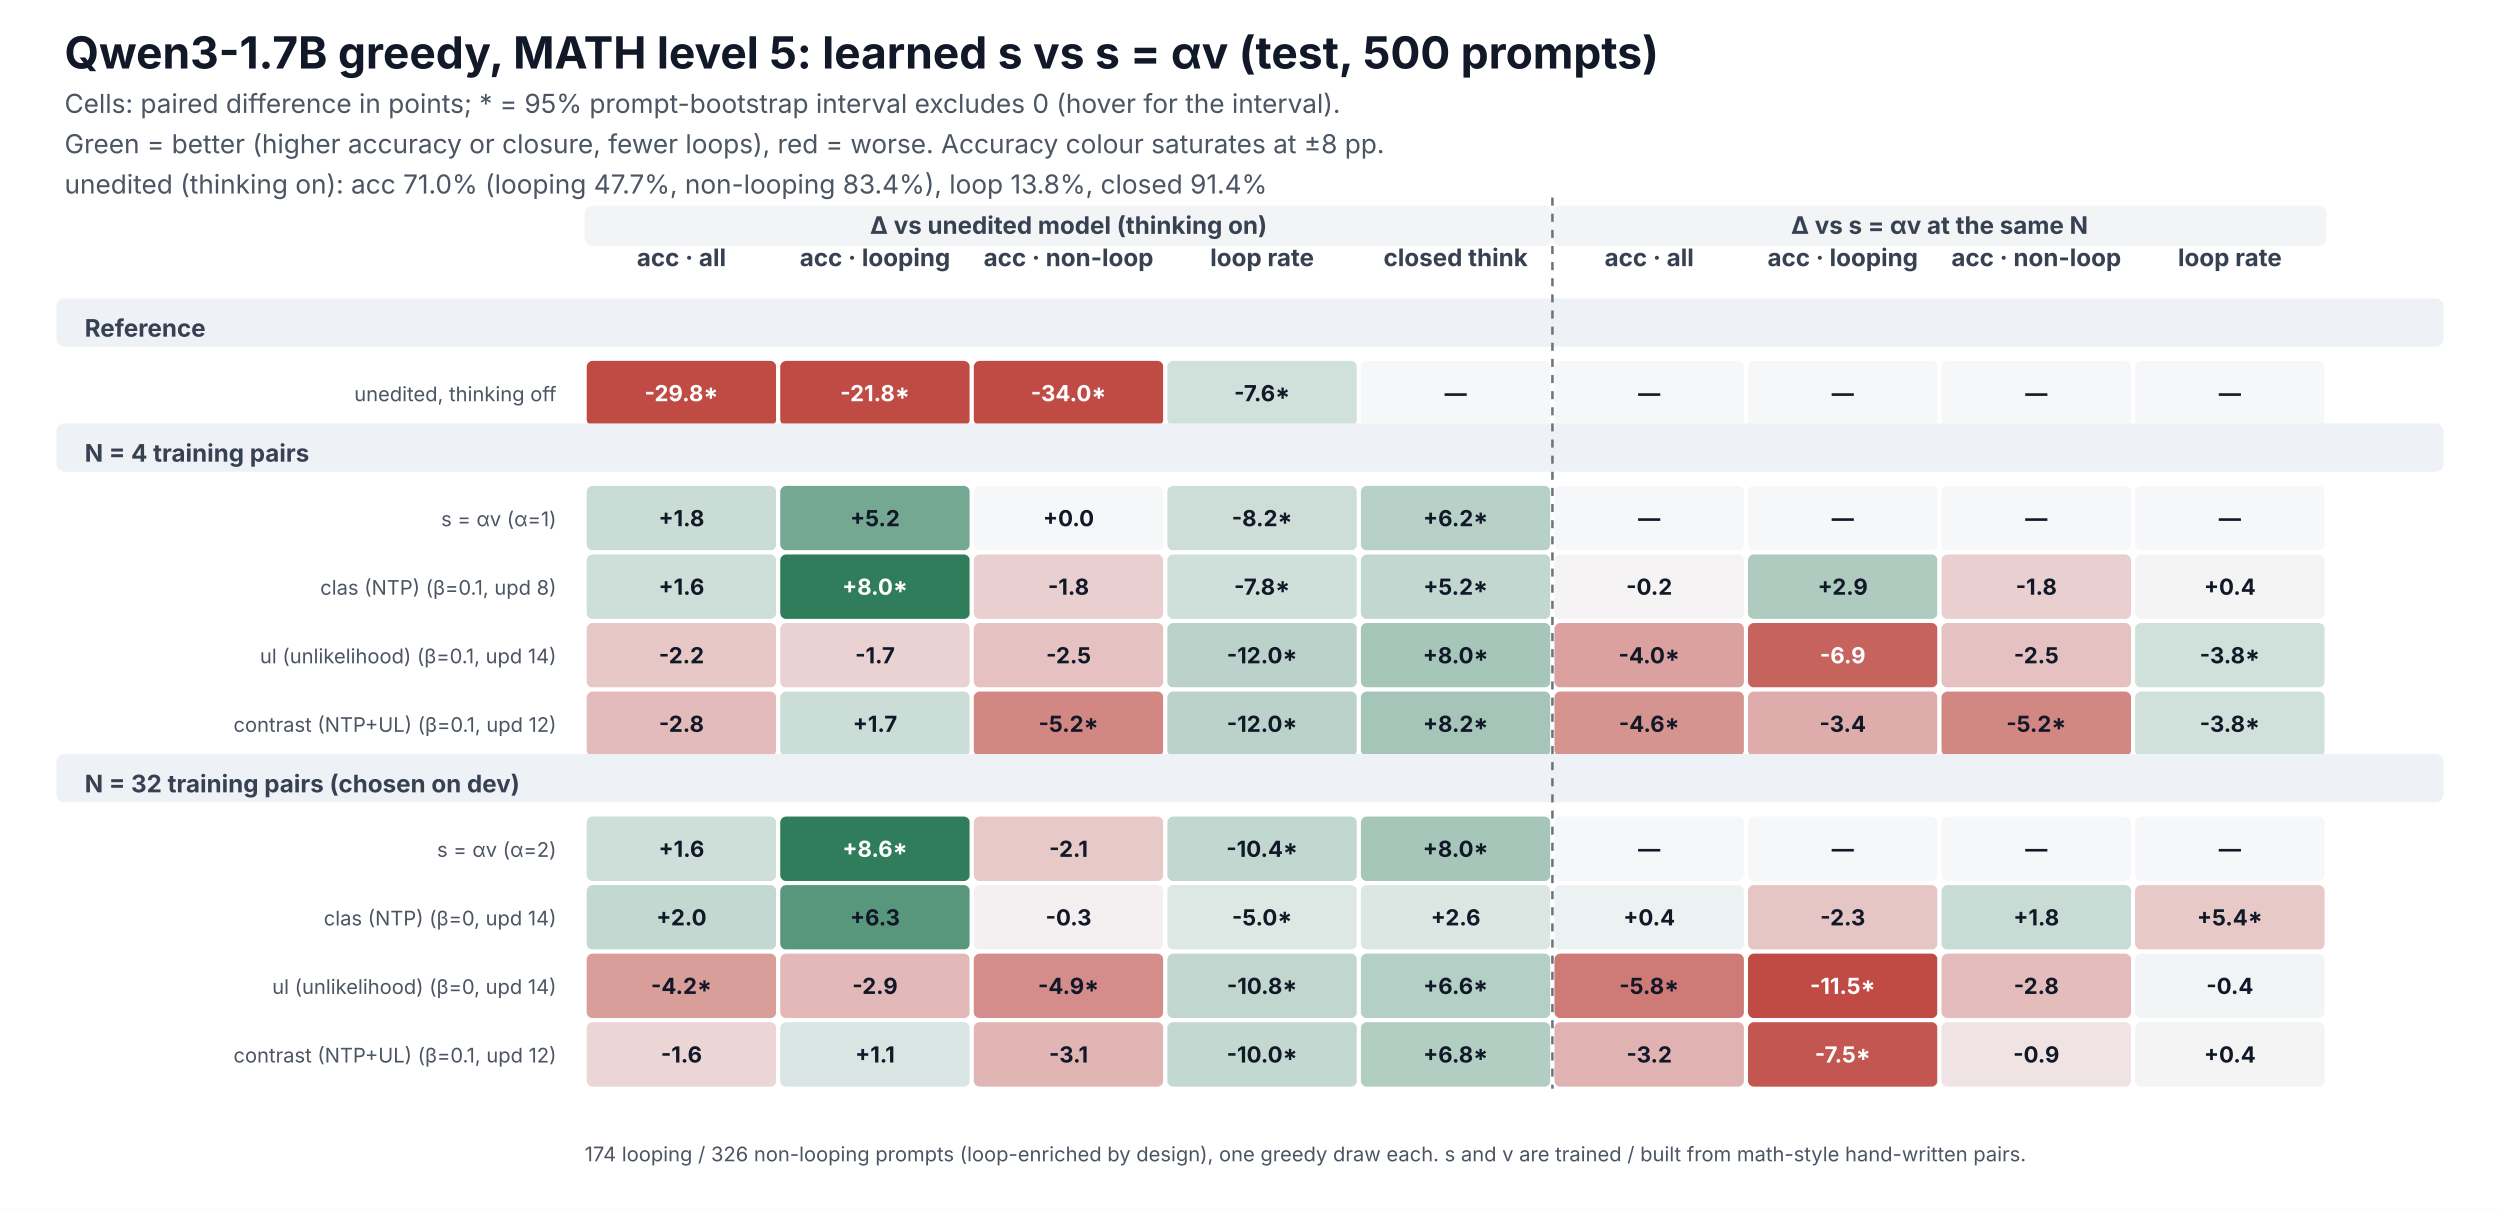
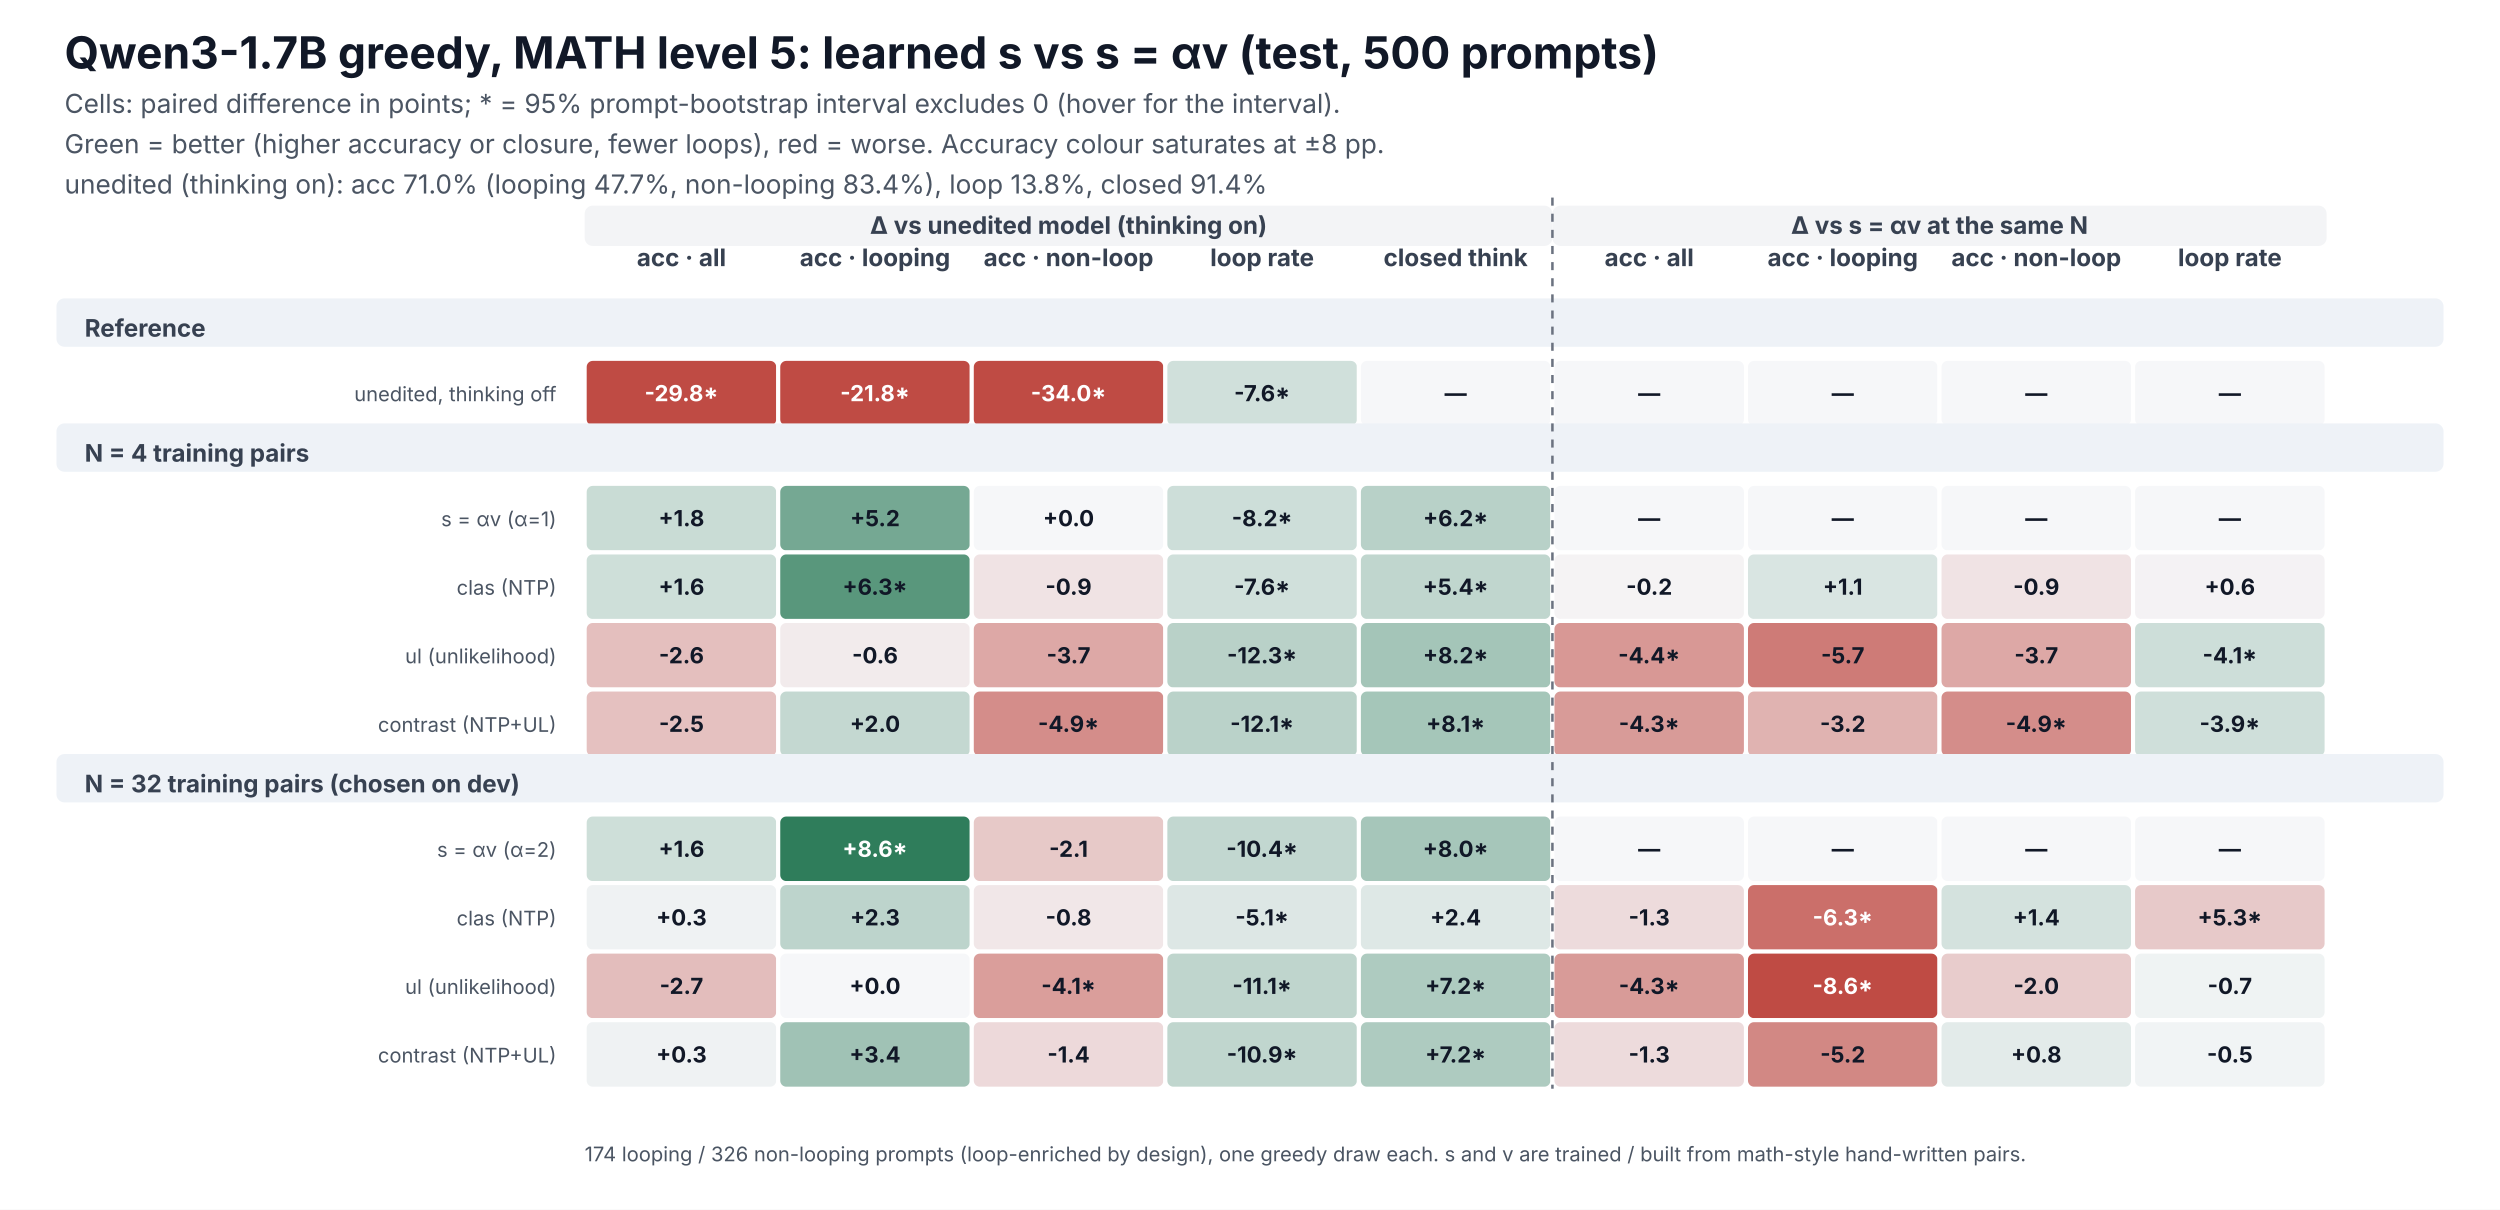
<svg xmlns="http://www.w3.org/2000/svg" width="1240" height="600" viewBox="0 0 1240 600" role="img">
  <style>
      text { font-family: Inter, ui-sans-serif, system-ui, -apple-system, BlinkMacSystemFont, "Segoe UI", sans-serif; fill: #111827; }
      .title { font-size: 22px; font-weight: 700; }
      .subtitle { font-size: 13px; fill: #4b5563; }
      .label { font-size: 12px; fill: #374151; }
      .small { font-size: 10px; fill: #4b5563; }
      .cell { stroke: #ffffff; stroke-width: 2; rx: 4; ry: 4; }
      .group-separator { stroke: #6b7280; stroke-width: 1.25; stroke-dasharray: 4 4; }
    </style>
  <rect width="100%" height="100%" fill="#ffffff" />
  <text x="32" y="34" class="title">Qwen3-1.7B greedy, MATH level 5: learned s vs s = αv (test, 500 prompts)</text>
  <text x="32" y="56" class="subtitle">Cells: paired difference in points; * = 95% prompt-bootstrap interval excludes 0 (hover for the interval).</text>
  <text x="32" y="76" class="subtitle">Green = better (higher accuracy or closure, fewer loops), red = worse. Accuracy colour saturates at ±8 pp.</text>
  <text x="32" y="96" class="subtitle">unedited (thinking on): acc 71.0% (looping 47.7%, non-looping 83.4%), loop 13.8%, closed 91.4%</text>
  <rect x="290" y="102" width="480" height="20" fill="#f3f4f6" rx="4" />
  <text x="530.0" y="116" class="label" font-weight="700" text-anchor="middle">Δ vs unedited model (thinking on)</text>
  <rect x="770" y="102" width="384" height="20" fill="#f3f4f6" rx="4" />
  <text x="962.0" y="116" class="label" font-weight="700" text-anchor="middle">Δ vs s = αv at the same N</text>
  <text x="338.0" y="132" class="label" font-weight="700" text-anchor="middle">acc · all</text>
  <text x="434.0" y="132" class="label" font-weight="700" text-anchor="middle">acc · looping</text>
  <text x="530.0" y="132" class="label" font-weight="700" text-anchor="middle">acc · non-loop</text>
  <text x="626.0" y="132" class="label" font-weight="700" text-anchor="middle">loop rate</text>
  <text x="722.0" y="132" class="label" font-weight="700" text-anchor="middle">closed think</text>
  <text x="818.0" y="132" class="label" font-weight="700" text-anchor="middle">acc · all</text>
  <text x="914.0" y="132" class="label" font-weight="700" text-anchor="middle">acc · looping</text>
  <text x="1010.0" y="132" class="label" font-weight="700" text-anchor="middle">acc · non-loop</text>
  <text x="1106.0" y="132" class="label" font-weight="700" text-anchor="middle">loop rate</text>
  <rect x="28" y="148" width="1184" height="24" fill="#eef2f7" rx="4" />
  <text x="42" y="167" class="label" font-weight="700">Reference</text>
  <text x="276" y="199.0" class="small" text-anchor="end">unedited, thinking off</text>
  <rect x="290" y="178" width="96" height="34" class="cell" fill="rgb(191,75,68)" />
  <text x="338.0" y="199.0" font-size="11" font-weight="650" text-anchor="middle" style="fill: #ffffff">-29.8*</text>
  <rect x="386" y="178" width="96" height="34" class="cell" fill="rgb(191,75,68)" />
  <text x="434.0" y="199.0" font-size="11" font-weight="650" text-anchor="middle" style="fill: #ffffff">-21.8*</text>
  <rect x="482" y="178" width="96" height="34" class="cell" fill="rgb(191,75,68)" />
  <text x="530.0" y="199.0" font-size="11" font-weight="650" text-anchor="middle" style="fill: #ffffff">-34.0*</text>
  <rect x="578" y="178" width="96" height="34" class="cell" fill="rgb(208,224,219)" />
  <text x="626.0" y="199.0" font-size="11" font-weight="650" text-anchor="middle" style="fill: #111827">-7.6*</text>
  <rect x="674" y="178" width="96" height="34" class="cell" fill="rgb(246,247,249)" />
  <text x="722.0" y="199.0" font-size="11" font-weight="650" text-anchor="middle" style="fill: #111827">—</text>
  <rect x="770" y="178" width="96" height="34" class="cell" fill="rgb(246,247,249)" />
  <text x="818.0" y="199.0" font-size="11" font-weight="650" text-anchor="middle" style="fill: #111827">—</text>
  <rect x="866" y="178" width="96" height="34" class="cell" fill="rgb(246,247,249)" />
  <text x="914.0" y="199.0" font-size="11" font-weight="650" text-anchor="middle" style="fill: #111827">—</text>
  <rect x="962" y="178" width="96" height="34" class="cell" fill="rgb(246,247,249)" />
  <text x="1010.0" y="199.0" font-size="11" font-weight="650" text-anchor="middle" style="fill: #111827">—</text>
  <rect x="1058" y="178" width="96" height="34" class="cell" fill="rgb(246,247,249)" />
  <text x="1106.0" y="199.0" font-size="11" font-weight="650" text-anchor="middle" style="fill: #111827">—</text>
  <rect x="28" y="210" width="1184" height="24" fill="#eef2f7" rx="4" />
  <text x="42" y="229" class="label" font-weight="700">N = 4 training pairs</text>
  <text x="276" y="261.0" class="small" text-anchor="end">s = αv  (α=1)</text>
  <rect x="290" y="240" width="96" height="34" class="cell" fill="rgb(201,220,213)" />
  <text x="338.0" y="261.0" font-size="11" font-weight="650" text-anchor="middle" style="fill: #111827">+1.8</text>
  <rect x="386" y="240" width="96" height="34" class="cell" fill="rgb(117,168,147)" />
  <text x="434.0" y="261.0" font-size="11" font-weight="650" text-anchor="middle" style="fill: #111827">+5.2</text>
  <rect x="482" y="240" width="96" height="34" class="cell" fill="rgb(246,247,249)" />
  <text x="530.0" y="261.0" font-size="11" font-weight="650" text-anchor="middle" style="fill: #111827">+0.0</text>
  <rect x="578" y="240" width="96" height="34" class="cell" fill="rgb(205,222,217)" />
  <text x="626.0" y="261.0" font-size="11" font-weight="650" text-anchor="middle" style="fill: #111827">-8.2*</text>
  <rect x="674" y="240" width="96" height="34" class="cell" fill="rgb(184,209,200)" />
  <text x="722.0" y="261.0" font-size="11" font-weight="650" text-anchor="middle" style="fill: #111827">+6.2*</text>
  <rect x="770" y="240" width="96" height="34" class="cell" fill="rgb(246,247,249)" />
  <text x="818.0" y="261.0" font-size="11" font-weight="650" text-anchor="middle" style="fill: #111827">—</text>
  <rect x="866" y="240" width="96" height="34" class="cell" fill="rgb(246,247,249)" />
  <text x="914.0" y="261.0" font-size="11" font-weight="650" text-anchor="middle" style="fill: #111827">—</text>
  <rect x="962" y="240" width="96" height="34" class="cell" fill="rgb(246,247,249)" />
  <text x="1010.0" y="261.0" font-size="11" font-weight="650" text-anchor="middle" style="fill: #111827">—</text>
  <rect x="1058" y="240" width="96" height="34" class="cell" fill="rgb(246,247,249)" />
  <text x="1106.0" y="261.0" font-size="11" font-weight="650" text-anchor="middle" style="fill: #111827">—</text>
-   <text x="276" y="295.0" class="small" text-anchor="end">clas (NTP)  (β=0.1, upd 8)</text>
+   <text x="276" y="295.0" class="small" text-anchor="end">clas (NTP)</text>
  <rect x="290" y="274" width="96" height="34" class="cell" fill="rgb(206,223,217)" />
  <text x="338.0" y="295.0" font-size="11" font-weight="650" text-anchor="middle" style="fill: #111827">+1.6</text>
-   <rect x="386" y="274" width="96" height="34" class="cell" fill="rgb(47,125,91)" />
-   <text x="434.0" y="295.0" font-size="11" font-weight="650" text-anchor="middle" style="fill: #ffffff">+8.0*</text>
-   <rect x="482" y="274" width="96" height="34" class="cell" fill="rgb(233,207,207)" />
-   <text x="530.0" y="295.0" font-size="11" font-weight="650" text-anchor="middle" style="fill: #111827">-1.8</text>
-   <rect x="578" y="274" width="96" height="34" class="cell" fill="rgb(207,223,218)" />
-   <text x="626.0" y="295.0" font-size="11" font-weight="650" text-anchor="middle" style="fill: #111827">-7.8*</text>
-   <rect x="674" y="274" width="96" height="34" class="cell" fill="rgb(194,215,208)" />
-   <text x="722.0" y="295.0" font-size="11" font-weight="650" text-anchor="middle" style="fill: #111827">+5.2*</text>
+   <rect x="386" y="274" width="96" height="34" class="cell" fill="rgb(89,151,124)" />
+   <text x="434.0" y="295.0" font-size="11" font-weight="650" text-anchor="middle" style="fill: #111827">+6.3*</text>
+   <rect x="482" y="274" width="96" height="34" class="cell" fill="rgb(240,227,228)" />
+   <text x="530.0" y="295.0" font-size="11" font-weight="650" text-anchor="middle" style="fill: #111827">-0.9</text>
+   <rect x="578" y="274" width="96" height="34" class="cell" fill="rgb(208,224,219)" />
+   <text x="626.0" y="295.0" font-size="11" font-weight="650" text-anchor="middle" style="fill: #111827">-7.6*</text>
+   <rect x="674" y="274" width="96" height="34" class="cell" fill="rgb(192,214,206)" />
+   <text x="722.0" y="295.0" font-size="11" font-weight="650" text-anchor="middle" style="fill: #111827">+5.4*</text>
  <rect x="770" y="274" width="96" height="34" class="cell" fill="rgb(245,243,244)" />
  <text x="818.0" y="295.0" font-size="11" font-weight="650" text-anchor="middle" style="fill: #111827">-0.2</text>
-   <rect x="866" y="274" width="96" height="34" class="cell" fill="rgb(175,203,192)" />
-   <text x="914.0" y="295.0" font-size="11" font-weight="650" text-anchor="middle" style="fill: #111827">+2.9</text>
-   <rect x="962" y="274" width="96" height="34" class="cell" fill="rgb(233,207,207)" />
-   <text x="1010.0" y="295.0" font-size="11" font-weight="650" text-anchor="middle" style="fill: #111827">-1.8</text>
-   <rect x="1058" y="274" width="96" height="34" class="cell" fill="rgb(245,244,245)" />
-   <text x="1106.0" y="295.0" font-size="11" font-weight="650" text-anchor="middle" style="fill: #111827">+0.4</text>
-   <text x="276" y="329.0" class="small" text-anchor="end">ul (unlikelihood)  (β=0.1, upd 14)</text>
-   <rect x="290" y="308" width="96" height="34" class="cell" fill="rgb(231,200,199)" />
-   <text x="338.0" y="329.0" font-size="11" font-weight="650" text-anchor="middle" style="fill: #111827">-2.2</text>
-   <rect x="386" y="308" width="96" height="34" class="cell" fill="rgb(234,210,210)" />
-   <text x="434.0" y="329.0" font-size="11" font-weight="650" text-anchor="middle" style="fill: #111827">-1.7</text>
-   <rect x="482" y="308" width="96" height="34" class="cell" fill="rgb(229,194,193)" />
-   <text x="530.0" y="329.0" font-size="11" font-weight="650" text-anchor="middle" style="fill: #111827">-2.5</text>
-   <rect x="578" y="308" width="96" height="34" class="cell" fill="rgb(186,210,202)" />
-   <text x="626.0" y="329.0" font-size="11" font-weight="650" text-anchor="middle" style="fill: #111827">-12.0*</text>
-   <rect x="674" y="308" width="96" height="34" class="cell" fill="rgb(166,198,186)" />
-   <text x="722.0" y="329.0" font-size="11" font-weight="650" text-anchor="middle" style="fill: #111827">+8.0*</text>
-   <rect x="770" y="308" width="96" height="34" class="cell" fill="rgb(218,161,158)" />
-   <text x="818.0" y="329.0" font-size="11" font-weight="650" text-anchor="middle" style="fill: #111827">-4.0*</text>
-   <rect x="866" y="308" width="96" height="34" class="cell" fill="rgb(199,99,93)" />
-   <text x="914.0" y="329.0" font-size="11" font-weight="650" text-anchor="middle" style="fill: #ffffff">-6.9</text>
-   <rect x="962" y="308" width="96" height="34" class="cell" fill="rgb(229,194,193)" />
-   <text x="1010.0" y="329.0" font-size="11" font-weight="650" text-anchor="middle" style="fill: #111827">-2.5</text>
-   <rect x="1058" y="308" width="96" height="34" class="cell" fill="rgb(208,224,219)" />
-   <text x="1106.0" y="329.0" font-size="11" font-weight="650" text-anchor="middle" style="fill: #111827">-3.8*</text>
-   <text x="276" y="363.0" class="small" text-anchor="end">contrast (NTP+UL)  (β=0.1, upd 12)</text>
-   <rect x="290" y="342" width="96" height="34" class="cell" fill="rgb(227,187,186)" />
-   <text x="338.0" y="363.0" font-size="11" font-weight="650" text-anchor="middle" style="fill: #111827">-2.8</text>
-   <rect x="386" y="342" width="96" height="34" class="cell" fill="rgb(203,221,215)" />
-   <text x="434.0" y="363.0" font-size="11" font-weight="650" text-anchor="middle" style="fill: #111827">+1.7</text>
-   <rect x="482" y="342" width="96" height="34" class="cell" fill="rgb(210,135,131)" />
-   <text x="530.0" y="363.0" font-size="11" font-weight="650" text-anchor="middle" style="fill: #111827">-5.2*</text>
-   <rect x="578" y="342" width="96" height="34" class="cell" fill="rgb(186,210,202)" />
-   <text x="626.0" y="363.0" font-size="11" font-weight="650" text-anchor="middle" style="fill: #111827">-12.0*</text>
-   <rect x="674" y="342" width="96" height="34" class="cell" fill="rgb(164,197,184)" />
-   <text x="722.0" y="363.0" font-size="11" font-weight="650" text-anchor="middle" style="fill: #111827">+8.2*</text>
-   <rect x="770" y="342" width="96" height="34" class="cell" fill="rgb(214,148,145)" />
-   <text x="818.0" y="363.0" font-size="11" font-weight="650" text-anchor="middle" style="fill: #111827">-4.6*</text>
-   <rect x="866" y="342" width="96" height="34" class="cell" fill="rgb(222,173,171)" />
-   <text x="914.0" y="363.0" font-size="11" font-weight="650" text-anchor="middle" style="fill: #111827">-3.4</text>
-   <rect x="962" y="342" width="96" height="34" class="cell" fill="rgb(210,135,131)" />
-   <text x="1010.0" y="363.0" font-size="11" font-weight="650" text-anchor="middle" style="fill: #111827">-5.2*</text>
-   <rect x="1058" y="342" width="96" height="34" class="cell" fill="rgb(208,224,219)" />
-   <text x="1106.0" y="363.0" font-size="11" font-weight="650" text-anchor="middle" style="fill: #111827">-3.8*</text>
+   <rect x="866" y="274" width="96" height="34" class="cell" fill="rgb(217,229,226)" />
+   <text x="914.0" y="295.0" font-size="11" font-weight="650" text-anchor="middle" style="fill: #111827">+1.1</text>
+   <rect x="962" y="274" width="96" height="34" class="cell" fill="rgb(240,227,228)" />
+   <text x="1010.0" y="295.0" font-size="11" font-weight="650" text-anchor="middle" style="fill: #111827">-0.9</text>
+   <rect x="1058" y="274" width="96" height="34" class="cell" fill="rgb(244,242,244)" />
+   <text x="1106.0" y="295.0" font-size="11" font-weight="650" text-anchor="middle" style="fill: #111827">+0.6</text>
+   <text x="276" y="329.0" class="small" text-anchor="end">ul (unlikelihood)</text>
+   <rect x="290" y="308" width="96" height="34" class="cell" fill="rgb(228,191,190)" />
+   <text x="338.0" y="329.0" font-size="11" font-weight="650" text-anchor="middle" style="fill: #111827">-2.6</text>
+   <rect x="386" y="308" width="96" height="34" class="cell" fill="rgb(242,235,236)" />
+   <text x="434.0" y="329.0" font-size="11" font-weight="650" text-anchor="middle" style="fill: #111827">-0.6</text>
+   <rect x="482" y="308" width="96" height="34" class="cell" fill="rgb(221,168,166)" />
+   <text x="530.0" y="329.0" font-size="11" font-weight="650" text-anchor="middle" style="fill: #111827">-3.7</text>
+   <rect x="578" y="308" width="96" height="34" class="cell" fill="rgb(185,209,200)" />
+   <text x="626.0" y="329.0" font-size="11" font-weight="650" text-anchor="middle" style="fill: #111827">-12.3*</text>
+   <rect x="674" y="308" width="96" height="34" class="cell" fill="rgb(164,197,184)" />
+   <text x="722.0" y="329.0" font-size="11" font-weight="650" text-anchor="middle" style="fill: #111827">+8.2*</text>
+   <rect x="770" y="308" width="96" height="34" class="cell" fill="rgb(216,152,149)" />
+   <text x="818.0" y="329.0" font-size="11" font-weight="650" text-anchor="middle" style="fill: #111827">-4.4*</text>
+   <rect x="866" y="308" width="96" height="34" class="cell" fill="rgb(206,123,119)" />
+   <text x="914.0" y="329.0" font-size="11" font-weight="650" text-anchor="middle" style="fill: #111827">-5.7</text>
+   <rect x="962" y="308" width="96" height="34" class="cell" fill="rgb(221,168,166)" />
+   <text x="1010.0" y="329.0" font-size="11" font-weight="650" text-anchor="middle" style="fill: #111827">-3.7</text>
+   <rect x="1058" y="308" width="96" height="34" class="cell" fill="rgb(205,222,217)" />
+   <text x="1106.0" y="329.0" font-size="11" font-weight="650" text-anchor="middle" style="fill: #111827">-4.1*</text>
+   <text x="276" y="363.0" class="small" text-anchor="end">contrast (NTP+UL)</text>
+   <rect x="290" y="342" width="96" height="34" class="cell" fill="rgb(229,193,192)" />
+   <text x="338.0" y="363.0" font-size="11" font-weight="650" text-anchor="middle" style="fill: #111827">-2.5</text>
+   <rect x="386" y="342" width="96" height="34" class="cell" fill="rgb(196,216,209)" />
+   <text x="434.0" y="363.0" font-size="11" font-weight="650" text-anchor="middle" style="fill: #111827">+2.0</text>
+   <rect x="482" y="342" width="96" height="34" class="cell" fill="rgb(212,141,138)" />
+   <text x="530.0" y="363.0" font-size="11" font-weight="650" text-anchor="middle" style="fill: #111827">-4.9*</text>
+   <rect x="578" y="342" width="96" height="34" class="cell" fill="rgb(186,210,201)" />
+   <text x="626.0" y="363.0" font-size="11" font-weight="650" text-anchor="middle" style="fill: #111827">-12.1*</text>
+   <rect x="674" y="342" width="96" height="34" class="cell" fill="rgb(165,198,185)" />
+   <text x="722.0" y="363.0" font-size="11" font-weight="650" text-anchor="middle" style="fill: #111827">+8.1*</text>
+   <rect x="770" y="342" width="96" height="34" class="cell" fill="rgb(216,155,152)" />
+   <text x="818.0" y="363.0" font-size="11" font-weight="650" text-anchor="middle" style="fill: #111827">-4.3*</text>
+   <rect x="866" y="342" width="96" height="34" class="cell" fill="rgb(224,179,177)" />
+   <text x="914.0" y="363.0" font-size="11" font-weight="650" text-anchor="middle" style="fill: #111827">-3.2</text>
+   <rect x="962" y="342" width="96" height="34" class="cell" fill="rgb(212,141,138)" />
+   <text x="1010.0" y="363.0" font-size="11" font-weight="650" text-anchor="middle" style="fill: #111827">-4.9*</text>
+   <rect x="1058" y="342" width="96" height="34" class="cell" fill="rgb(207,223,218)" />
+   <text x="1106.0" y="363.0" font-size="11" font-weight="650" text-anchor="middle" style="fill: #111827">-3.9*</text>
  <rect x="28" y="374" width="1184" height="24" fill="#eef2f7" rx="4" />
  <text x="42" y="393" class="label" font-weight="700">N = 32 training pairs (chosen on dev)</text>
  <text x="276" y="425.0" class="small" text-anchor="end">s = αv  (α=2)</text>
  <rect x="290" y="404" width="96" height="34" class="cell" fill="rgb(206,223,217)" />
  <text x="338.0" y="425.0" font-size="11" font-weight="650" text-anchor="middle" style="fill: #111827">+1.6</text>
  <rect x="386" y="404" width="96" height="34" class="cell" fill="rgb(47,125,91)" />
  <text x="434.0" y="425.0" font-size="11" font-weight="650" text-anchor="middle" style="fill: #ffffff">+8.6*</text>
  <rect x="482" y="404" width="96" height="34" class="cell" fill="rgb(231,201,200)" />
  <text x="530.0" y="425.0" font-size="11" font-weight="650" text-anchor="middle" style="fill: #111827">-2.1</text>
  <rect x="578" y="404" width="96" height="34" class="cell" fill="rgb(194,215,208)" />
  <text x="626.0" y="425.0" font-size="11" font-weight="650" text-anchor="middle" style="fill: #111827">-10.4*</text>
  <rect x="674" y="404" width="96" height="34" class="cell" fill="rgb(166,198,186)" />
  <text x="722.0" y="425.0" font-size="11" font-weight="650" text-anchor="middle" style="fill: #111827">+8.0*</text>
  <rect x="770" y="404" width="96" height="34" class="cell" fill="rgb(246,247,249)" />
  <text x="818.0" y="425.0" font-size="11" font-weight="650" text-anchor="middle" style="fill: #111827">—</text>
  <rect x="866" y="404" width="96" height="34" class="cell" fill="rgb(246,247,249)" />
  <text x="914.0" y="425.0" font-size="11" font-weight="650" text-anchor="middle" style="fill: #111827">—</text>
  <rect x="962" y="404" width="96" height="34" class="cell" fill="rgb(246,247,249)" />
  <text x="1010.0" y="425.0" font-size="11" font-weight="650" text-anchor="middle" style="fill: #111827">—</text>
  <rect x="1058" y="404" width="96" height="34" class="cell" fill="rgb(246,247,249)" />
  <text x="1106.0" y="425.0" font-size="11" font-weight="650" text-anchor="middle" style="fill: #111827">—</text>
-   <text x="276" y="459.0" class="small" text-anchor="end">clas (NTP)  (β=0, upd 14)</text>
-   <rect x="290" y="438" width="96" height="34" class="cell" fill="rgb(196,216,210)" />
-   <text x="338.0" y="459.0" font-size="11" font-weight="650" text-anchor="middle" style="fill: #111827">+2.0</text>
-   <rect x="386" y="438" width="96" height="34" class="cell" fill="rgb(89,151,124)" />
-   <text x="434.0" y="459.0" font-size="11" font-weight="650" text-anchor="middle" style="fill: #111827">+6.3</text>
-   <rect x="482" y="438" width="96" height="34" class="cell" fill="rgb(244,240,242)" />
-   <text x="530.0" y="459.0" font-size="11" font-weight="650" text-anchor="middle" style="fill: #111827">-0.3</text>
-   <rect x="578" y="438" width="96" height="34" class="cell" fill="rgb(221,232,229)" />
-   <text x="626.0" y="459.0" font-size="11" font-weight="650" text-anchor="middle" style="fill: #111827">-5.0*</text>
-   <rect x="674" y="438" width="96" height="34" class="cell" fill="rgb(220,231,228)" />
-   <text x="722.0" y="459.0" font-size="11" font-weight="650" text-anchor="middle" style="fill: #111827">+2.6</text>
-   <rect x="770" y="438" width="96" height="34" class="cell" fill="rgb(236,241,241)" />
-   <text x="818.0" y="459.0" font-size="11" font-weight="650" text-anchor="middle" style="fill: #111827">+0.4</text>
-   <rect x="866" y="438" width="96" height="34" class="cell" fill="rgb(230,198,197)" />
-   <text x="914.0" y="459.0" font-size="11" font-weight="650" text-anchor="middle" style="fill: #111827">-2.3</text>
-   <rect x="962" y="438" width="96" height="34" class="cell" fill="rgb(200,219,213)" />
-   <text x="1010.0" y="459.0" font-size="11" font-weight="650" text-anchor="middle" style="fill: #111827">+1.8</text>
-   <rect x="1058" y="438" width="96" height="34" class="cell" fill="rgb(231,201,200)" />
-   <text x="1106.0" y="459.0" font-size="11" font-weight="650" text-anchor="middle" style="fill: #111827">+5.4*</text>
-   <text x="276" y="493.0" class="small" text-anchor="end">ul (unlikelihood)  (β=0, upd 14)</text>
-   <rect x="290" y="472" width="96" height="34" class="cell" fill="rgb(217,157,154)" />
-   <text x="338.0" y="493.0" font-size="11" font-weight="650" text-anchor="middle" style="fill: #111827">-4.2*</text>
-   <rect x="386" y="472" width="96" height="34" class="cell" fill="rgb(226,185,184)" />
-   <text x="434.0" y="493.0" font-size="11" font-weight="650" text-anchor="middle" style="fill: #111827">-2.9</text>
-   <rect x="482" y="472" width="96" height="34" class="cell" fill="rgb(212,141,138)" />
-   <text x="530.0" y="493.0" font-size="11" font-weight="650" text-anchor="middle" style="fill: #111827">-4.9*</text>
-   <rect x="578" y="472" width="96" height="34" class="cell" fill="rgb(192,214,206)" />
-   <text x="626.0" y="493.0" font-size="11" font-weight="650" text-anchor="middle" style="fill: #111827">-10.8*</text>
-   <rect x="674" y="472" width="96" height="34" class="cell" fill="rgb(180,207,197)" />
-   <text x="722.0" y="493.0" font-size="11" font-weight="650" text-anchor="middle" style="fill: #111827">+6.6*</text>
-   <rect x="770" y="472" width="96" height="34" class="cell" fill="rgb(206,122,118)" />
-   <text x="818.0" y="493.0" font-size="11" font-weight="650" text-anchor="middle" style="fill: #111827">-5.8*</text>
+   <text x="276" y="459.0" class="small" text-anchor="end">clas (NTP)</text>
+   <rect x="290" y="438" width="96" height="34" class="cell" fill="rgb(239,242,243)" />
+   <text x="338.0" y="459.0" font-size="11" font-weight="650" text-anchor="middle" style="fill: #111827">+0.3</text>
+   <rect x="386" y="438" width="96" height="34" class="cell" fill="rgb(189,212,204)" />
+   <text x="434.0" y="459.0" font-size="11" font-weight="650" text-anchor="middle" style="fill: #111827">+2.3</text>
+   <rect x="482" y="438" width="96" height="34" class="cell" fill="rgb(241,231,232)" />
+   <text x="530.0" y="459.0" font-size="11" font-weight="650" text-anchor="middle" style="fill: #111827">-0.8</text>
+   <rect x="578" y="438" width="96" height="34" class="cell" fill="rgb(221,231,229)" />
+   <text x="626.0" y="459.0" font-size="11" font-weight="650" text-anchor="middle" style="fill: #111827">-5.1*</text>
+   <rect x="674" y="438" width="96" height="34" class="cell" fill="rgb(222,232,230)" />
+   <text x="722.0" y="459.0" font-size="11" font-weight="650" text-anchor="middle" style="fill: #111827">+2.4</text>
+   <rect x="770" y="438" width="96" height="34" class="cell" fill="rgb(237,219,220)" />
+   <text x="818.0" y="459.0" font-size="11" font-weight="650" text-anchor="middle" style="fill: #111827">-1.3</text>
+   <rect x="866" y="438" width="96" height="34" class="cell" fill="rgb(203,111,106)" />
+   <text x="914.0" y="459.0" font-size="11" font-weight="650" text-anchor="middle" style="fill: #ffffff">-6.3*</text>
+   <rect x="962" y="438" width="96" height="34" class="cell" fill="rgb(212,226,222)" />
+   <text x="1010.0" y="459.0" font-size="11" font-weight="650" text-anchor="middle" style="fill: #111827">+1.4</text>
+   <rect x="1058" y="438" width="96" height="34" class="cell" fill="rgb(231,201,201)" />
+   <text x="1106.0" y="459.0" font-size="11" font-weight="650" text-anchor="middle" style="fill: #111827">+5.3*</text>
+   <text x="276" y="493.0" class="small" text-anchor="end">ul (unlikelihood)</text>
+   <rect x="290" y="472" width="96" height="34" class="cell" fill="rgb(227,189,188)" />
+   <text x="338.0" y="493.0" font-size="11" font-weight="650" text-anchor="middle" style="fill: #111827">-2.7</text>
+   <rect x="386" y="472" width="96" height="34" class="cell" fill="rgb(246,247,249)" />
+   <text x="434.0" y="493.0" font-size="11" font-weight="650" text-anchor="middle" style="fill: #111827">+0.0</text>
+   <rect x="482" y="472" width="96" height="34" class="cell" fill="rgb(218,158,155)" />
+   <text x="530.0" y="493.0" font-size="11" font-weight="650" text-anchor="middle" style="fill: #111827">-4.1*</text>
+   <rect x="578" y="472" width="96" height="34" class="cell" fill="rgb(191,213,205)" />
+   <text x="626.0" y="493.0" font-size="11" font-weight="650" text-anchor="middle" style="fill: #111827">-11.1*</text>
+   <rect x="674" y="472" width="96" height="34" class="cell" fill="rgb(174,203,192)" />
+   <text x="722.0" y="493.0" font-size="11" font-weight="650" text-anchor="middle" style="fill: #111827">+7.2*</text>
+   <rect x="770" y="472" width="96" height="34" class="cell" fill="rgb(216,155,152)" />
+   <text x="818.0" y="493.0" font-size="11" font-weight="650" text-anchor="middle" style="fill: #111827">-4.3*</text>
  <rect x="866" y="472" width="96" height="34" class="cell" fill="rgb(191,75,68)" />
-   <text x="914.0" y="493.0" font-size="11" font-weight="650" text-anchor="middle" style="fill: #ffffff">-11.5*</text>
-   <rect x="962" y="472" width="96" height="34" class="cell" fill="rgb(227,188,187)" />
-   <text x="1010.0" y="493.0" font-size="11" font-weight="650" text-anchor="middle" style="fill: #111827">-2.8</text>
-   <rect x="1058" y="472" width="96" height="34" class="cell" fill="rgb(242,245,246)" />
-   <text x="1106.0" y="493.0" font-size="11" font-weight="650" text-anchor="middle" style="fill: #111827">-0.4</text>
-   <text x="276" y="527.0" class="small" text-anchor="end">contrast (NTP+UL)  (β=0.1, upd 12)</text>
-   <rect x="290" y="506" width="96" height="34" class="cell" fill="rgb(235,213,213)" />
-   <text x="338.0" y="527.0" font-size="11" font-weight="650" text-anchor="middle" style="fill: #111827">-1.6</text>
-   <rect x="386" y="506" width="96" height="34" class="cell" fill="rgb(217,229,226)" />
-   <text x="434.0" y="527.0" font-size="11" font-weight="650" text-anchor="middle" style="fill: #111827">+1.1</text>
-   <rect x="482" y="506" width="96" height="34" class="cell" fill="rgb(225,181,180)" />
-   <text x="530.0" y="527.0" font-size="11" font-weight="650" text-anchor="middle" style="fill: #111827">-3.1</text>
-   <rect x="578" y="506" width="96" height="34" class="cell" fill="rgb(196,216,210)" />
-   <text x="626.0" y="527.0" font-size="11" font-weight="650" text-anchor="middle" style="fill: #111827">-10.0*</text>
-   <rect x="674" y="506" width="96" height="34" class="cell" fill="rgb(178,206,195)" />
-   <text x="722.0" y="527.0" font-size="11" font-weight="650" text-anchor="middle" style="fill: #111827">+6.8*</text>
-   <rect x="770" y="506" width="96" height="34" class="cell" fill="rgb(224,178,177)" />
-   <text x="818.0" y="527.0" font-size="11" font-weight="650" text-anchor="middle" style="fill: #111827">-3.2</text>
-   <rect x="866" y="506" width="96" height="34" class="cell" fill="rgb(195,86,80)" />
-   <text x="914.0" y="527.0" font-size="11" font-weight="650" text-anchor="middle" style="fill: #ffffff">-7.5*</text>
-   <rect x="962" y="506" width="96" height="34" class="cell" fill="rgb(240,227,228)" />
-   <text x="1010.0" y="527.0" font-size="11" font-weight="650" text-anchor="middle" style="fill: #111827">-0.9</text>
-   <rect x="1058" y="506" width="96" height="34" class="cell" fill="rgb(245,244,245)" />
-   <text x="1106.0" y="527.0" font-size="11" font-weight="650" text-anchor="middle" style="fill: #111827">+0.4</text>
+   <text x="914.0" y="493.0" font-size="11" font-weight="650" text-anchor="middle" style="fill: #ffffff">-8.6*</text>
+   <rect x="962" y="472" width="96" height="34" class="cell" fill="rgb(232,204,204)" />
+   <text x="1010.0" y="493.0" font-size="11" font-weight="650" text-anchor="middle" style="fill: #111827">-2.0</text>
+   <rect x="1058" y="472" width="96" height="34" class="cell" fill="rgb(239,243,243)" />
+   <text x="1106.0" y="493.0" font-size="11" font-weight="650" text-anchor="middle" style="fill: #111827">-0.7</text>
+   <text x="276" y="527.0" class="small" text-anchor="end">contrast (NTP+UL)</text>
+   <rect x="290" y="506" width="96" height="34" class="cell" fill="rgb(239,242,243)" />
+   <text x="338.0" y="527.0" font-size="11" font-weight="650" text-anchor="middle" style="fill: #111827">+0.3</text>
+   <rect x="386" y="506" width="96" height="34" class="cell" fill="rgb(160,194,181)" />
+   <text x="434.0" y="527.0" font-size="11" font-weight="650" text-anchor="middle" style="fill: #111827">+3.4</text>
+   <rect x="482" y="506" width="96" height="34" class="cell" fill="rgb(237,217,218)" />
+   <text x="530.0" y="527.0" font-size="11" font-weight="650" text-anchor="middle" style="fill: #111827">-1.4</text>
+   <rect x="578" y="506" width="96" height="34" class="cell" fill="rgb(192,214,206)" />
+   <text x="626.0" y="527.0" font-size="11" font-weight="650" text-anchor="middle" style="fill: #111827">-10.9*</text>
+   <rect x="674" y="506" width="96" height="34" class="cell" fill="rgb(174,203,192)" />
+   <text x="722.0" y="527.0" font-size="11" font-weight="650" text-anchor="middle" style="fill: #111827">+7.2*</text>
+   <rect x="770" y="506" width="96" height="34" class="cell" fill="rgb(237,219,220)" />
+   <text x="818.0" y="527.0" font-size="11" font-weight="650" text-anchor="middle" style="fill: #111827">-1.3</text>
+   <rect x="866" y="506" width="96" height="34" class="cell" fill="rgb(210,136,132)" />
+   <text x="914.0" y="527.0" font-size="11" font-weight="650" text-anchor="middle" style="fill: #111827">-5.2</text>
+   <rect x="962" y="506" width="96" height="34" class="cell" fill="rgb(227,235,234)" />
+   <text x="1010.0" y="527.0" font-size="11" font-weight="650" text-anchor="middle" style="fill: #111827">+0.8</text>
+   <rect x="1058" y="506" width="96" height="34" class="cell" fill="rgb(241,244,245)" />
+   <text x="1106.0" y="527.0" font-size="11" font-weight="650" text-anchor="middle" style="fill: #111827">-0.5</text>
  <line x1="770.0" y1="98" x2="770.0" y2="540" class="group-separator" />
  <text x="290" y="576" class="small">174 looping / 326 non-looping prompts (loop-enriched by design), one greedy draw each. s and v are trained / built from math-style hand-written pairs.</text>
</svg>
